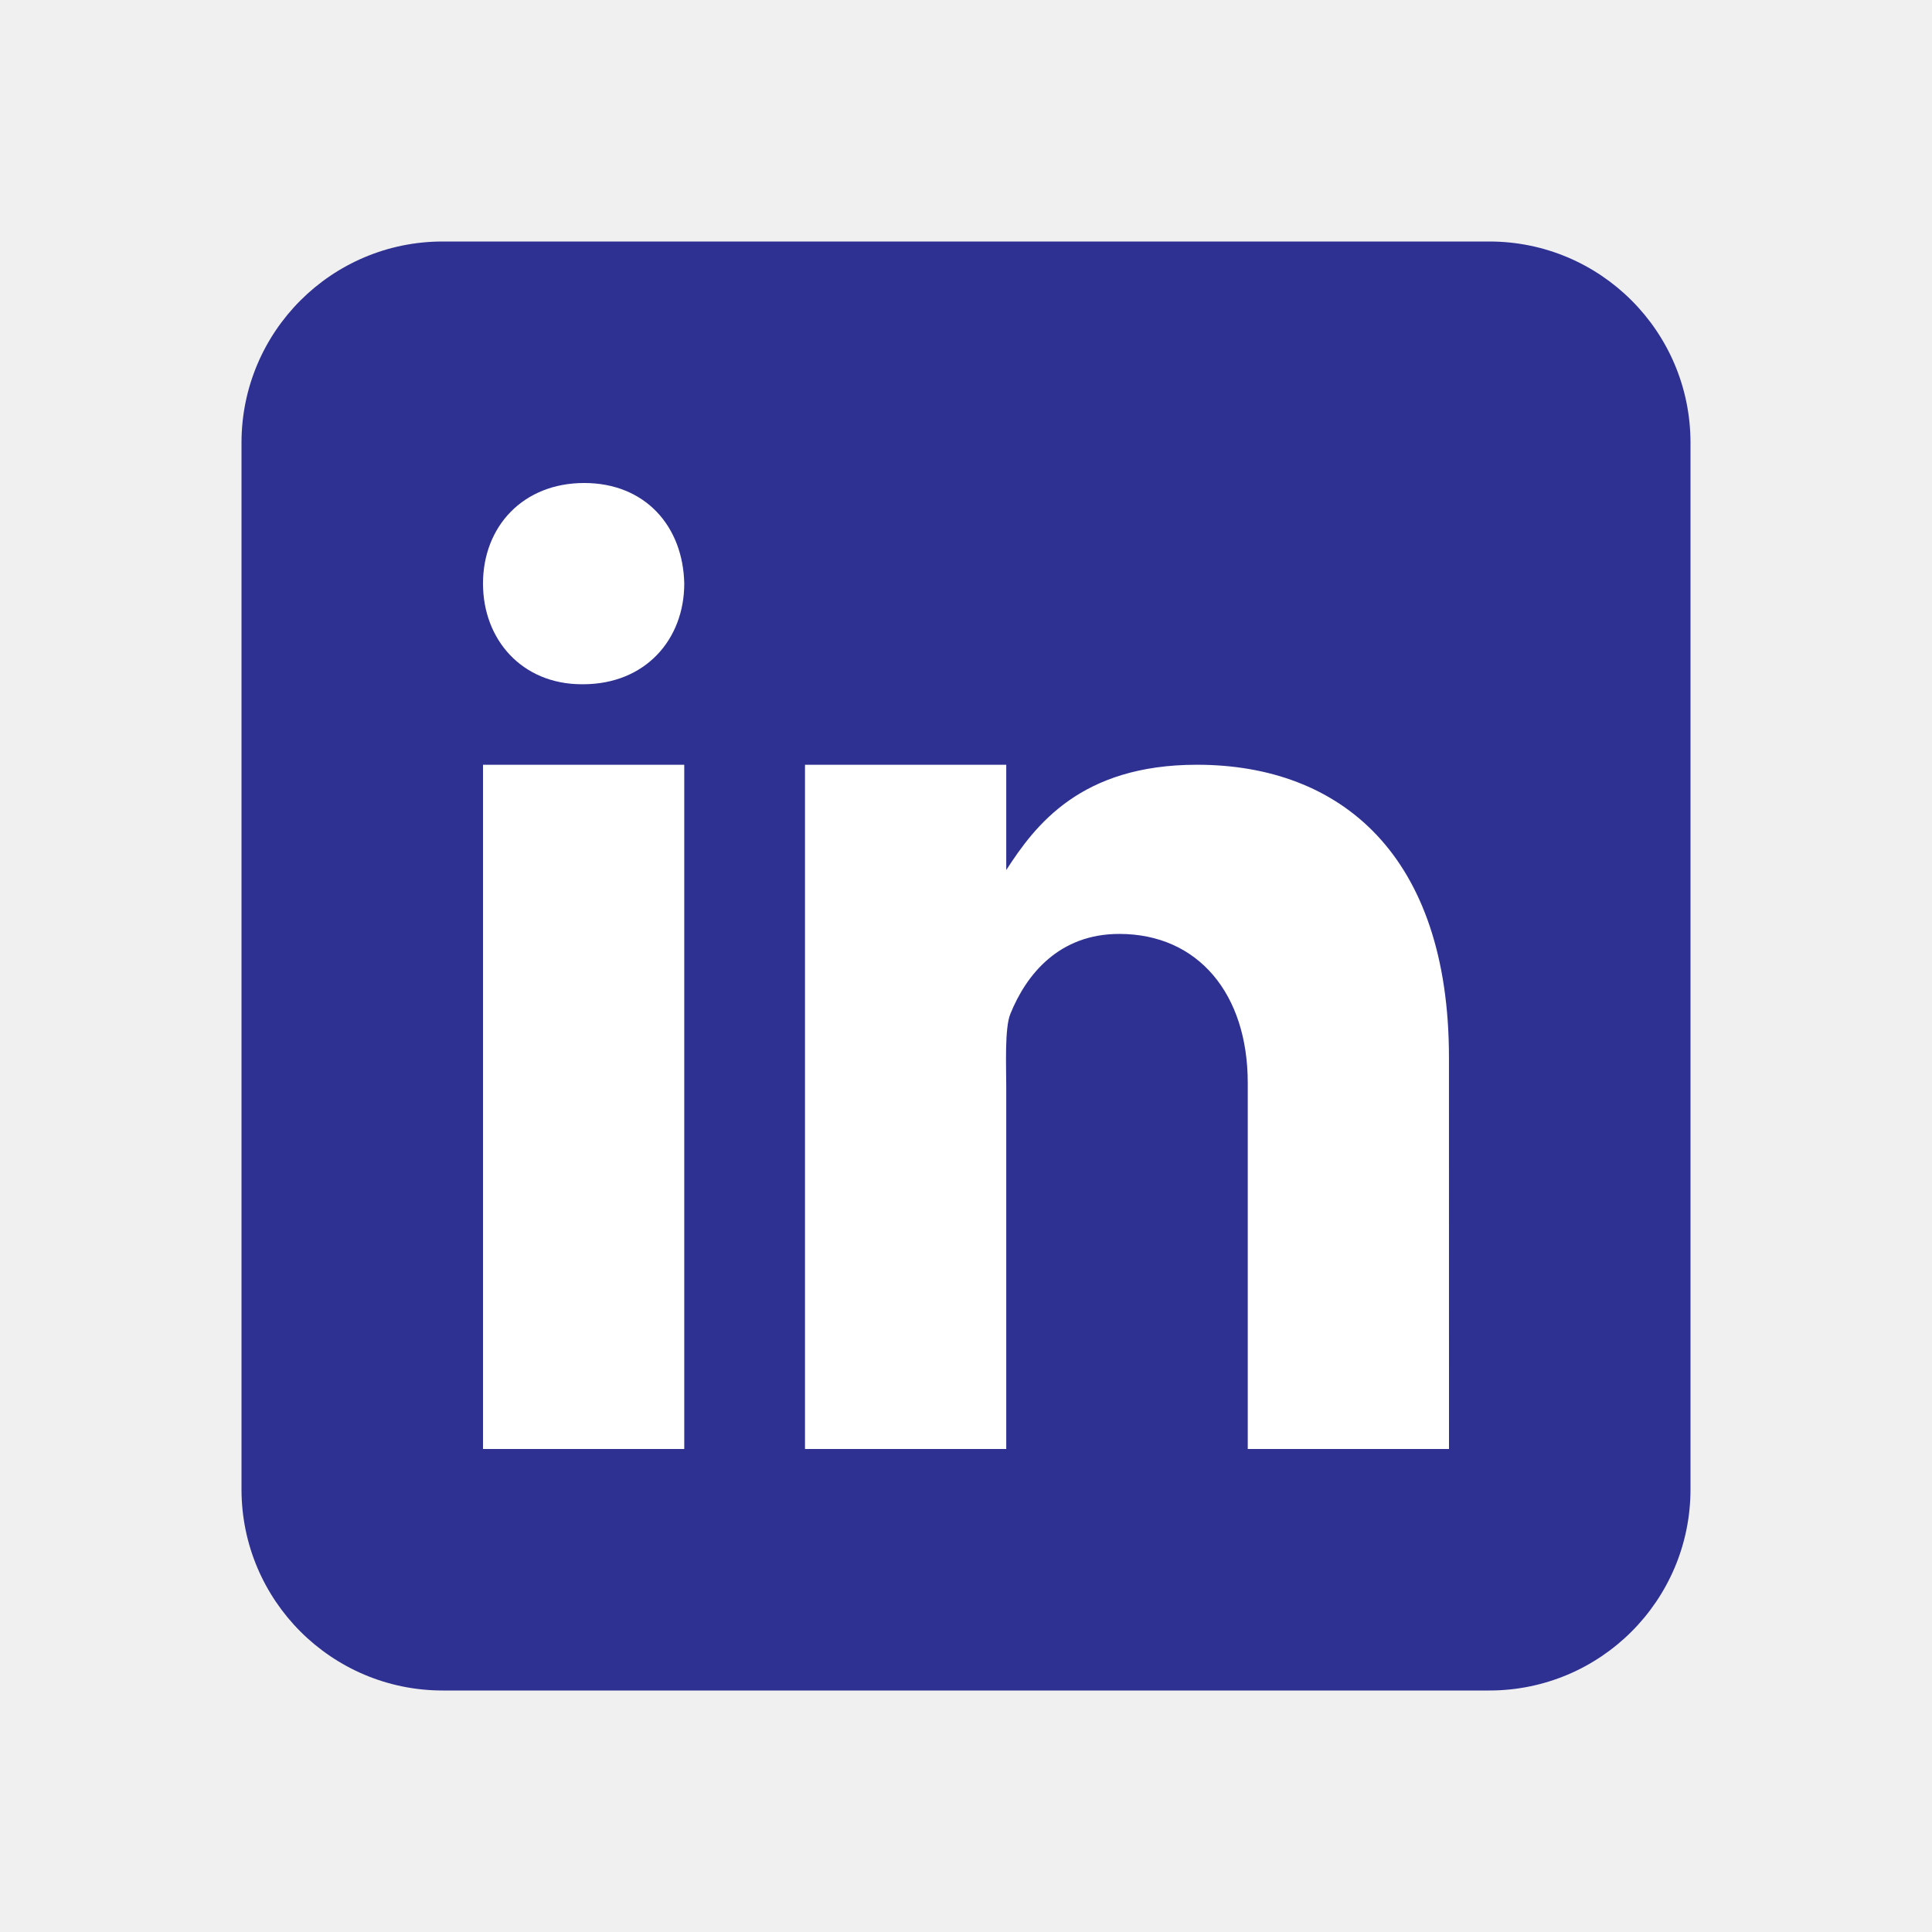
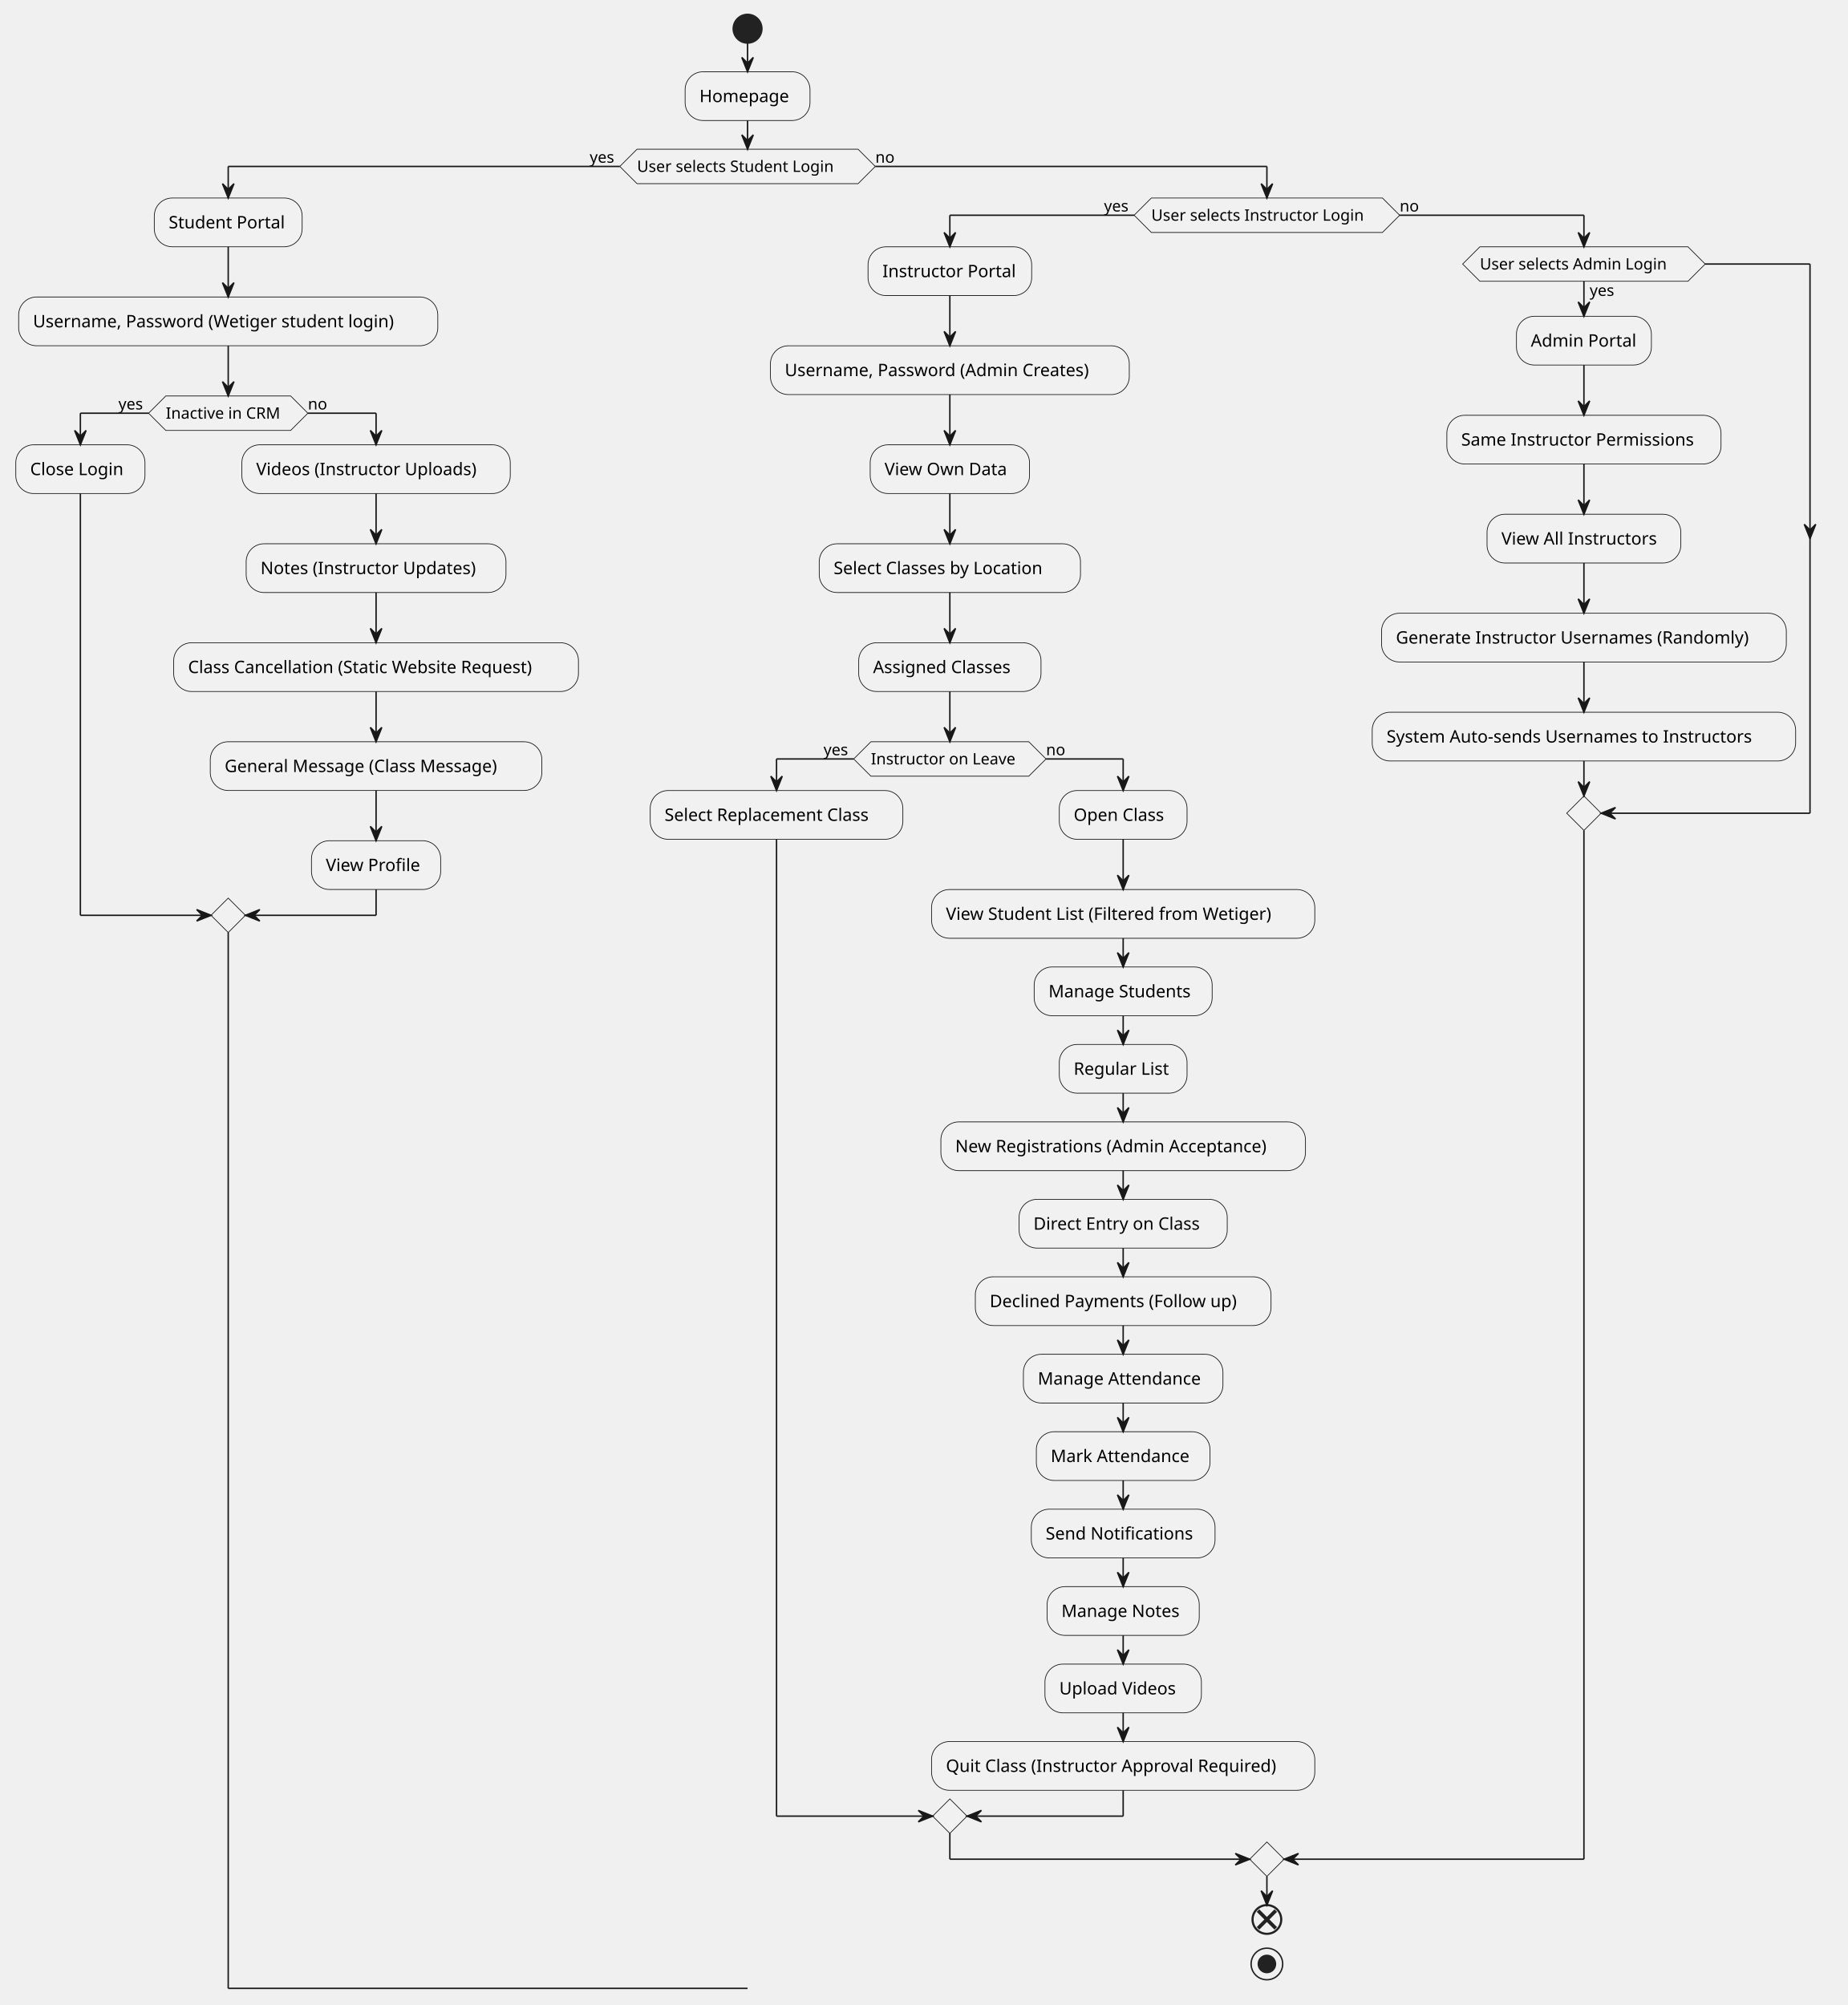
- <svg xmlns="http://www.w3.org/2000/svg" viewBox="0,0,256,256" width="96" height="96">
-   <g fill="none" fill-rule="nonzero" stroke="none" stroke-width="1" stroke-linecap="butt" stroke-linejoin="miter" stroke-miterlimit="10" stroke-dasharray="" stroke-dashoffset="0" font-family="none" font-weight="none" font-size="none" text-anchor="none" style="mix-blend-mode: normal">
-     <g transform="scale(5.33333,5.33333)">
-       <path d="M42,37c0,2.762 -2.238,5 -5,5h-26c-2.761,0 -5,-2.238 -5,-5v-26c0,-2.762 2.239,-5 5,-5h26c2.762,0 5,2.238 5,5z" fill="#2e3192" />
-       <path d="M12,19h5v17h-5zM14.485,17h-0.028c-1.492,0 -2.457,-1.112 -2.457,-2.501c0,-1.419 0.995,-2.499 2.514,-2.499c1.521,0 2.458,1.08 2.486,2.499c0,1.388 -0.965,2.501 -2.515,2.501zM36,36h-5v-9.099c0,-2.198 -1.225,-3.698 -3.192,-3.698c-1.501,0 -2.313,1.012 -2.707,1.99c-0.144,0.35 -0.101,1.318 -0.101,1.807v9h-5v-17h5v2.616c0.721,-1.116 1.85,-2.616 4.738,-2.616c3.578,0 6.261,2.25 6.261,7.274l0.001,9.726z" fill="#ffffff" />
-     </g>
+ <svg xmlns="http://www.w3.org/2000/svg" contentStyleType="text/css" height="1397" preserveAspectRatio="none" style="width:1287px;height:1397px;background:#FFFFFF;" version="1.1" viewBox="0 0 1287 1397" width="1287" zoomAndPan="magnify">
+   <defs />
+   <g>
+     <ellipse cx="520.812" cy="20" fill="#222222" rx="10" ry="10" style="stroke:#222222;stroke-width:1.0;" />
+     <rect fill="#F1F1F1" height="33.969" rx="12.5" ry="12.5" style="stroke:#181818;stroke-width:0.5;" width="87" x="477.312" y="50" />
+     <text fill="#000000" font-family="sans-serif" font-size="12" lengthAdjust="spacing" textLength="67" x="487.312" y="71.139">Homepage</text>
+     <polygon fill="#F1F1F1" points="443.812,103.969,597.812,103.969,609.812,115.969,597.812,127.969,443.812,127.969,431.812,115.969,443.812,103.969" style="stroke:#181818;stroke-width:0.5;" />
+     <text fill="#000000" font-family="sans-serif" font-size="11" lengthAdjust="spacing" textLength="154" x="443.812" y="119.777">User selects Student Login</text>
+     <text fill="#000000" font-family="sans-serif" font-size="11" lengthAdjust="spacing" textLength="21" x="410.812" y="113.374">yes</text>
+     <text fill="#000000" font-family="sans-serif" font-size="11" lengthAdjust="spacing" textLength="14" x="609.812" y="113.374">no</text>
+     <rect fill="#F1F1F1" height="33.969" rx="12.5" ry="12.5" style="stroke:#181818;stroke-width:0.5;" width="103" x="107.5" y="137.969" />
+     <text fill="#000000" font-family="sans-serif" font-size="12" lengthAdjust="spacing" textLength="83" x="117.5" y="159.107">Student Portal</text>
+     <rect fill="#F1F1F1" height="33.969" rx="12.5" ry="12.5" style="stroke:#181818;stroke-width:0.5;" width="292" x="13" y="206.938" />
+     <text fill="#000000" font-family="sans-serif" font-size="12" lengthAdjust="spacing" textLength="272" x="23" y="228.076">Username, Password (Wetiger student login)</text>
+     <polygon fill="#F1F1F1" points="115.5,275.906,202.5,275.906,214.5,287.906,202.5,299.906,115.5,299.906,103.5,287.906,115.5,275.906" style="stroke:#181818;stroke-width:0.5;" />
+     <text fill="#000000" font-family="sans-serif" font-size="11" lengthAdjust="spacing" textLength="87" x="115.5" y="291.714">Inactive in CRM</text>
+     <text fill="#000000" font-family="sans-serif" font-size="11" lengthAdjust="spacing" textLength="21" x="82.5" y="285.312">yes</text>
+     <text fill="#000000" font-family="sans-serif" font-size="11" lengthAdjust="spacing" textLength="14" x="214.5" y="285.312">no</text>
+     <rect fill="#F1F1F1" height="33.969" rx="12.5" ry="12.5" style="stroke:#181818;stroke-width:0.5;" width="90" x="11" y="309.906" />
+     <text fill="#000000" font-family="sans-serif" font-size="12" lengthAdjust="spacing" textLength="70" x="21" y="331.045">Close Login</text>
+     <rect fill="#F1F1F1" height="33.969" rx="12.5" ry="12.5" style="stroke:#181818;stroke-width:0.5;" width="187" x="168.5" y="309.906" />
+     <text fill="#000000" font-family="sans-serif" font-size="12" lengthAdjust="spacing" textLength="167" x="178.5" y="331.045">Videos (Instructor Uploads)</text>
+     <rect fill="#F1F1F1" height="33.969" rx="12.5" ry="12.5" style="stroke:#181818;stroke-width:0.5;" width="181" x="171.5" y="378.875" />
+     <text fill="#000000" font-family="sans-serif" font-size="12" lengthAdjust="spacing" textLength="161" x="181.5" y="400.014">Notes (Instructor Updates)</text>
+     <rect fill="#F1F1F1" height="33.969" rx="12.5" ry="12.5" style="stroke:#181818;stroke-width:0.5;" width="282" x="121" y="447.844" />
+     <text fill="#000000" font-family="sans-serif" font-size="12" lengthAdjust="spacing" textLength="262" x="131" y="468.982">Class Cancellation (Static Website Request)</text>
+     <rect fill="#F1F1F1" height="33.969" rx="12.5" ry="12.5" style="stroke:#181818;stroke-width:0.5;" width="231" x="146.5" y="516.812" />
+     <text fill="#000000" font-family="sans-serif" font-size="12" lengthAdjust="spacing" textLength="211" x="156.5" y="537.951">General Message (Class Message)</text>
+     <rect fill="#F1F1F1" height="33.969" rx="12.5" ry="12.5" style="stroke:#181818;stroke-width:0.5;" width="90" x="217" y="585.781" />
+     <text fill="#000000" font-family="sans-serif" font-size="12" lengthAdjust="spacing" textLength="70" x="227" y="606.92">View Profile</text>
+     <polygon fill="#F1F1F1" points="159,625.75,171,637.75,159,649.75,147,637.75,159,625.75" style="stroke:#181818;stroke-width:0.5;" />
+     <polygon fill="#F1F1F1" points="802.125,137.969,963.125,137.969,975.125,149.969,963.125,161.969,802.125,161.969,790.125,149.969,802.125,137.969" style="stroke:#181818;stroke-width:0.5;" />
+     <text fill="#000000" font-family="sans-serif" font-size="11" lengthAdjust="spacing" textLength="161" x="802.125" y="153.777">User selects Instructor Login</text>
+     <text fill="#000000" font-family="sans-serif" font-size="11" lengthAdjust="spacing" textLength="21" x="769.125" y="147.375">yes</text>
+     <text fill="#000000" font-family="sans-serif" font-size="11" lengthAdjust="spacing" textLength="14" x="975.125" y="147.375">no</text>
+     <rect fill="#F1F1F1" height="33.969" rx="12.5" ry="12.5" style="stroke:#181818;stroke-width:0.5;" width="114" x="604.75" y="171.969" />
+     <text fill="#000000" font-family="sans-serif" font-size="12" lengthAdjust="spacing" textLength="94" x="614.75" y="193.107">Instructor Portal</text>
+     <rect fill="#F1F1F1" height="33.969" rx="12.5" ry="12.5" style="stroke:#181818;stroke-width:0.5;" width="250" x="536.75" y="240.938" />
+     <text fill="#000000" font-family="sans-serif" font-size="12" lengthAdjust="spacing" textLength="230" x="546.75" y="262.076">Username, Password (Admin Creates)</text>
+     <rect fill="#F1F1F1" height="33.969" rx="12.5" ry="12.5" style="stroke:#181818;stroke-width:0.5;" width="111" x="606.25" y="309.906" />
+     <text fill="#000000" font-family="sans-serif" font-size="12" lengthAdjust="spacing" textLength="91" x="616.25" y="331.045">View Own Data</text>
+     <rect fill="#F1F1F1" height="33.969" rx="12.5" ry="12.5" style="stroke:#181818;stroke-width:0.5;" width="182" x="570.75" y="378.875" />
+     <text fill="#000000" font-family="sans-serif" font-size="12" lengthAdjust="spacing" textLength="162" x="580.75" y="400.014">Select Classes by Location</text>
+     <rect fill="#F1F1F1" height="33.969" rx="12.5" ry="12.5" style="stroke:#181818;stroke-width:0.5;" width="127" x="598.25" y="447.844" />
+     <text fill="#000000" font-family="sans-serif" font-size="12" lengthAdjust="spacing" textLength="107" x="608.25" y="468.982">Assigned Classes</text>
+     <polygon fill="#F1F1F1" points="606.75,516.812,716.75,516.812,728.75,528.812,716.75,540.812,606.75,540.812,594.75,528.812,606.75,516.812" style="stroke:#181818;stroke-width:0.5;" />
+     <text fill="#000000" font-family="sans-serif" font-size="11" lengthAdjust="spacing" textLength="110" x="606.75" y="532.621">Instructor on Leave</text>
+     <text fill="#000000" font-family="sans-serif" font-size="11" lengthAdjust="spacing" textLength="21" x="573.75" y="526.218">yes</text>
+     <text fill="#000000" font-family="sans-serif" font-size="11" lengthAdjust="spacing" textLength="14" x="728.75" y="526.218">no</text>
+     <rect fill="#F1F1F1" height="33.969" rx="12.5" ry="12.5" style="stroke:#181818;stroke-width:0.5;" width="176" x="453" y="550.812" />
+     <text fill="#000000" font-family="sans-serif" font-size="12" lengthAdjust="spacing" textLength="156" x="463" y="571.951">Select Replacement Class</text>
+     <rect fill="#F1F1F1" height="33.969" rx="12.5" ry="12.5" style="stroke:#181818;stroke-width:0.5;" width="89" x="738" y="550.812" />
+     <text fill="#000000" font-family="sans-serif" font-size="12" lengthAdjust="spacing" textLength="69" x="748" y="571.951">Open Class</text>
+     <rect fill="#F1F1F1" height="33.969" rx="12.5" ry="12.5" style="stroke:#181818;stroke-width:0.5;" width="267" x="649" y="619.781" />
+     <text fill="#000000" font-family="sans-serif" font-size="12" lengthAdjust="spacing" textLength="247" x="659" y="640.92">View Student List (Filtered from Wetiger)</text>
+     <rect fill="#F1F1F1" height="33.969" rx="12.5" ry="12.5" style="stroke:#181818;stroke-width:0.5;" width="124" x="720.5" y="673.75" />
+     <text fill="#000000" font-family="sans-serif" font-size="12" lengthAdjust="spacing" textLength="104" x="730.5" y="694.889">Manage Students</text>
+     <rect fill="#F1F1F1" height="33.969" rx="12.5" ry="12.5" style="stroke:#181818;stroke-width:0.5;" width="89" x="738" y="727.719" />
+     <text fill="#000000" font-family="sans-serif" font-size="12" lengthAdjust="spacing" textLength="69" x="748" y="748.857">Regular List</text>
+     <rect fill="#F1F1F1" height="33.969" rx="12.5" ry="12.5" style="stroke:#181818;stroke-width:0.5;" width="254" x="655.5" y="781.688" />
+     <text fill="#000000" font-family="sans-serif" font-size="12" lengthAdjust="spacing" textLength="234" x="665.5" y="802.826">New Registrations (Admin Acceptance)</text>
+     <rect fill="#F1F1F1" height="33.969" rx="12.5" ry="12.5" style="stroke:#181818;stroke-width:0.5;" width="145" x="710" y="835.656" />
+     <text fill="#000000" font-family="sans-serif" font-size="12" lengthAdjust="spacing" textLength="125" x="720" y="856.795">Direct Entry on Class</text>
+     <rect fill="#F1F1F1" height="33.969" rx="12.5" ry="12.5" style="stroke:#181818;stroke-width:0.5;" width="206" x="679.5" y="889.625" />
+     <text fill="#000000" font-family="sans-serif" font-size="12" lengthAdjust="spacing" textLength="186" x="689.5" y="910.764">Declined Payments (Follow up)</text>
+     <rect fill="#F1F1F1" height="33.969" rx="12.5" ry="12.5" style="stroke:#181818;stroke-width:0.5;" width="139" x="713" y="943.594" />
+     <text fill="#000000" font-family="sans-serif" font-size="12" lengthAdjust="spacing" textLength="119" x="723" y="964.732">Manage Attendance</text>
+     <rect fill="#F1F1F1" height="33.969" rx="12.5" ry="12.5" style="stroke:#181818;stroke-width:0.5;" width="121" x="722" y="997.562" />
+     <text fill="#000000" font-family="sans-serif" font-size="12" lengthAdjust="spacing" textLength="101" x="732" y="1018.701">Mark Attendance</text>
+     <rect fill="#F1F1F1" height="33.969" rx="12.5" ry="12.5" style="stroke:#181818;stroke-width:0.5;" width="128" x="718.5" y="1051.531" />
+     <text fill="#000000" font-family="sans-serif" font-size="12" lengthAdjust="spacing" textLength="108" x="728.5" y="1072.67">Send Notifications</text>
+     <rect fill="#F1F1F1" height="33.969" rx="12.5" ry="12.5" style="stroke:#181818;stroke-width:0.5;" width="106" x="729.5" y="1105.5" />
+     <text fill="#000000" font-family="sans-serif" font-size="12" lengthAdjust="spacing" textLength="86" x="739.5" y="1126.639">Manage Notes</text>
+     <rect fill="#F1F1F1" height="33.969" rx="12.5" ry="12.5" style="stroke:#181818;stroke-width:0.5;" width="109" x="728" y="1159.469" />
+     <text fill="#000000" font-family="sans-serif" font-size="12" lengthAdjust="spacing" textLength="89" x="738" y="1180.607">Upload Videos</text>
+     <rect fill="#F1F1F1" height="33.969" rx="12.5" ry="12.5" style="stroke:#181818;stroke-width:0.5;" width="267" x="649" y="1213.438" />
+     <text fill="#000000" font-family="sans-serif" font-size="12" lengthAdjust="spacing" textLength="247" x="659" y="1234.576">Quit Class (Instructor Approval Required)</text>
+     <polygon fill="#F1F1F1" points="661.75,1253.406,673.75,1265.406,661.75,1277.406,649.75,1265.406,661.75,1253.406" style="stroke:#181818;stroke-width:0.5;" />
+     <rect fill="#F1F1F1" height="33.969" rx="12.5" ry="12.5" style="stroke:#181818;stroke-width:0.5;" width="94" x="1056.5" y="220.371" />
+     <text fill="#000000" font-family="sans-serif" font-size="12" lengthAdjust="spacing" textLength="74" x="1066.5" y="241.51">Admin Portal</text>
+     <rect fill="#F1F1F1" height="33.969" rx="12.5" ry="12.5" style="stroke:#181818;stroke-width:0.5;" width="191" x="1008" y="289.34" />
+     <text fill="#000000" font-family="sans-serif" font-size="12" lengthAdjust="spacing" textLength="171" x="1018" y="310.478">Same Instructor Permissions</text>
+     <rect fill="#F1F1F1" height="33.969" rx="12.5" ry="12.5" style="stroke:#181818;stroke-width:0.5;" width="135" x="1036" y="358.309" />
+     <text fill="#000000" font-family="sans-serif" font-size="12" lengthAdjust="spacing" textLength="115" x="1046" y="379.447">View All Instructors</text>
+     <rect fill="#F1F1F1" height="33.969" rx="12.5" ry="12.5" style="stroke:#181818;stroke-width:0.5;" width="282" x="962.5" y="427.277" />
+     <text fill="#000000" font-family="sans-serif" font-size="12" lengthAdjust="spacing" textLength="262" x="972.5" y="448.416">Generate Instructor Usernames (Randomly)</text>
+     <rect fill="#F1F1F1" height="33.969" rx="12.5" ry="12.5" style="stroke:#181818;stroke-width:0.5;" width="295" x="956" y="496.246" />
+     <text fill="#000000" font-family="sans-serif" font-size="12" lengthAdjust="spacing" textLength="275" x="966" y="517.385">System Auto-sends Usernames to Instructors</text>
+     <polygon fill="#F1F1F1" points="1031,171.969,1176,171.969,1188,183.969,1176,195.969,1031,195.969,1019,183.969,1031,171.969" style="stroke:#181818;stroke-width:0.5;" />
+     <text fill="#000000" font-family="sans-serif" font-size="11" lengthAdjust="spacing" textLength="21" x="1107.5" y="206.179">yes</text>
+     <text fill="#000000" font-family="sans-serif" font-size="11" lengthAdjust="spacing" textLength="145" x="1031" y="187.777">User selects Admin Login</text>
+     <polygon fill="#F1F1F1" points="1103.5,554.617,1115.5,566.617,1103.5,578.617,1091.5,566.617,1103.5,554.617" style="stroke:#181818;stroke-width:0.5;" />
+     <polygon fill="#F1F1F1" points="882.625,1283.406,894.625,1295.406,882.625,1307.406,870.625,1295.406,882.625,1283.406" style="stroke:#181818;stroke-width:0.5;" />
+     <ellipse cx="882.625" cy="1337.406" fill="none" rx="10" ry="10" style="stroke:#222222;stroke-width:1.5;" />
+     <line style="stroke:#222222;stroke-width:2.5;" x1="876.438" x2="888.812" y1="1331.219" y2="1343.593" />
+     <line style="stroke:#222222;stroke-width:2.5;" x1="888.812" x2="876.438" y1="1331.219" y2="1343.593" />
+     <ellipse cx="882.625" cy="1368.406" fill="none" rx="11" ry="11" style="stroke:#222222;stroke-width:1.0;" />
+     <ellipse cx="882.625" cy="1368.406" fill="#222222" rx="6" ry="6" style="stroke:#222222;stroke-width:1.0;" />
+     <line style="stroke:#181818;stroke-width:1.0;" x1="520.812" x2="520.812" y1="30" y2="50" />
+     <polygon fill="#181818" points="516.812,40,520.812,50,524.812,40,520.812,44" style="stroke:#181818;stroke-width:1.0;" />
+     <line style="stroke:#181818;stroke-width:1.0;" x1="159" x2="159" y1="171.938" y2="206.938" />
+     <polygon fill="#181818" points="155,196.938,159,206.938,163,196.938,159,200.938" style="stroke:#181818;stroke-width:1.0;" />
+     <line style="stroke:#181818;stroke-width:1.0;" x1="262" x2="262" y1="343.875" y2="378.875" />
+     <polygon fill="#181818" points="258,368.875,262,378.875,266,368.875,262,372.875" style="stroke:#181818;stroke-width:1.0;" />
+     <line style="stroke:#181818;stroke-width:1.0;" x1="262" x2="262" y1="412.844" y2="447.844" />
+     <polygon fill="#181818" points="258,437.844,262,447.844,266,437.844,262,441.844" style="stroke:#181818;stroke-width:1.0;" />
+     <line style="stroke:#181818;stroke-width:1.0;" x1="262" x2="262" y1="481.812" y2="516.812" />
+     <polygon fill="#181818" points="258,506.812,262,516.812,266,506.812,262,510.812" style="stroke:#181818;stroke-width:1.0;" />
+     <line style="stroke:#181818;stroke-width:1.0;" x1="262" x2="262" y1="550.781" y2="585.781" />
+     <polygon fill="#181818" points="258,575.781,262,585.781,266,575.781,262,579.781" style="stroke:#181818;stroke-width:1.0;" />
+     <line style="stroke:#181818;stroke-width:1.0;" x1="103.5" x2="56" y1="287.906" y2="287.906" />
+     <line style="stroke:#181818;stroke-width:1.0;" x1="56" x2="56" y1="287.906" y2="309.906" />
+     <polygon fill="#181818" points="52,299.906,56,309.906,60,299.906,56,303.906" style="stroke:#181818;stroke-width:1.0;" />
+     <line style="stroke:#181818;stroke-width:1.0;" x1="214.5" x2="262" y1="287.906" y2="287.906" />
+     <line style="stroke:#181818;stroke-width:1.0;" x1="262" x2="262" y1="287.906" y2="309.906" />
+     <polygon fill="#181818" points="258,299.906,262,309.906,266,299.906,262,303.906" style="stroke:#181818;stroke-width:1.0;" />
+     <line style="stroke:#181818;stroke-width:1.0;" x1="56" x2="56" y1="343.875" y2="637.75" />
+     <line style="stroke:#181818;stroke-width:1.0;" x1="56" x2="147" y1="637.75" y2="637.75" />
+     <polygon fill="#181818" points="137,633.75,147,637.75,137,641.75,141,637.75" style="stroke:#181818;stroke-width:1.0;" />
+     <line style="stroke:#181818;stroke-width:1.0;" x1="262" x2="262" y1="619.75" y2="637.75" />
+     <line style="stroke:#181818;stroke-width:1.0;" x1="262" x2="171" y1="637.75" y2="637.75" />
+     <polygon fill="#181818" points="181,633.75,171,637.75,181,641.75,177,637.75" style="stroke:#181818;stroke-width:1.0;" />
+     <line style="stroke:#181818;stroke-width:1.0;" x1="159" x2="159" y1="240.906" y2="275.906" />
+     <polygon fill="#181818" points="155,265.906,159,275.906,163,265.906,159,269.906" style="stroke:#181818;stroke-width:1.0;" />
+     <line style="stroke:#181818;stroke-width:1.0;" x1="661.75" x2="661.75" y1="205.938" y2="240.938" />
+     <polygon fill="#181818" points="657.75,230.938,661.75,240.938,665.75,230.938,661.75,234.938" style="stroke:#181818;stroke-width:1.0;" />
+     <line style="stroke:#181818;stroke-width:1.0;" x1="661.75" x2="661.75" y1="274.906" y2="309.906" />
+     <polygon fill="#181818" points="657.75,299.906,661.75,309.906,665.75,299.906,661.75,303.906" style="stroke:#181818;stroke-width:1.0;" />
+     <line style="stroke:#181818;stroke-width:1.0;" x1="661.75" x2="661.75" y1="343.875" y2="378.875" />
+     <polygon fill="#181818" points="657.75,368.875,661.75,378.875,665.75,368.875,661.75,372.875" style="stroke:#181818;stroke-width:1.0;" />
+     <line style="stroke:#181818;stroke-width:1.0;" x1="661.75" x2="661.75" y1="412.844" y2="447.844" />
+     <polygon fill="#181818" points="657.75,437.844,661.75,447.844,665.75,437.844,661.75,441.844" style="stroke:#181818;stroke-width:1.0;" />
+     <line style="stroke:#181818;stroke-width:1.0;" x1="782.5" x2="782.5" y1="584.781" y2="619.781" />
+     <polygon fill="#181818" points="778.5,609.781,782.5,619.781,786.5,609.781,782.5,613.781" style="stroke:#181818;stroke-width:1.0;" />
+     <line style="stroke:#181818;stroke-width:1.0;" x1="782.5" x2="782.5" y1="653.75" y2="673.75" />
+     <polygon fill="#181818" points="778.5,663.75,782.5,673.75,786.5,663.75,782.5,667.75" style="stroke:#181818;stroke-width:1.0;" />
+     <line style="stroke:#181818;stroke-width:1.0;" x1="782.5" x2="782.5" y1="707.719" y2="727.719" />
+     <polygon fill="#181818" points="778.5,717.719,782.5,727.719,786.5,717.719,782.5,721.719" style="stroke:#181818;stroke-width:1.0;" />
+     <line style="stroke:#181818;stroke-width:1.0;" x1="782.5" x2="782.5" y1="761.688" y2="781.688" />
+     <polygon fill="#181818" points="778.5,771.688,782.5,781.688,786.5,771.688,782.5,775.688" style="stroke:#181818;stroke-width:1.0;" />
+     <line style="stroke:#181818;stroke-width:1.0;" x1="782.5" x2="782.5" y1="815.656" y2="835.656" />
+     <polygon fill="#181818" points="778.5,825.656,782.5,835.656,786.5,825.656,782.5,829.656" style="stroke:#181818;stroke-width:1.0;" />
+     <line style="stroke:#181818;stroke-width:1.0;" x1="782.5" x2="782.5" y1="869.625" y2="889.625" />
+     <polygon fill="#181818" points="778.5,879.625,782.5,889.625,786.5,879.625,782.5,883.625" style="stroke:#181818;stroke-width:1.0;" />
+     <line style="stroke:#181818;stroke-width:1.0;" x1="782.5" x2="782.5" y1="923.594" y2="943.594" />
+     <polygon fill="#181818" points="778.5,933.594,782.5,943.594,786.5,933.594,782.5,937.594" style="stroke:#181818;stroke-width:1.0;" />
+     <line style="stroke:#181818;stroke-width:1.0;" x1="782.5" x2="782.5" y1="977.562" y2="997.562" />
+     <polygon fill="#181818" points="778.5,987.562,782.5,997.562,786.5,987.562,782.5,991.562" style="stroke:#181818;stroke-width:1.0;" />
+     <line style="stroke:#181818;stroke-width:1.0;" x1="782.5" x2="782.5" y1="1031.531" y2="1051.531" />
+     <polygon fill="#181818" points="778.5,1041.531,782.5,1051.531,786.5,1041.531,782.5,1045.531" style="stroke:#181818;stroke-width:1.0;" />
+     <line style="stroke:#181818;stroke-width:1.0;" x1="782.5" x2="782.5" y1="1085.5" y2="1105.5" />
+     <polygon fill="#181818" points="778.5,1095.5,782.5,1105.5,786.5,1095.5,782.5,1099.5" style="stroke:#181818;stroke-width:1.0;" />
+     <line style="stroke:#181818;stroke-width:1.0;" x1="782.5" x2="782.5" y1="1139.469" y2="1159.469" />
+     <polygon fill="#181818" points="778.5,1149.469,782.5,1159.469,786.5,1149.469,782.5,1153.469" style="stroke:#181818;stroke-width:1.0;" />
+     <line style="stroke:#181818;stroke-width:1.0;" x1="782.5" x2="782.5" y1="1193.438" y2="1213.438" />
+     <polygon fill="#181818" points="778.5,1203.438,782.5,1213.438,786.5,1203.438,782.5,1207.438" style="stroke:#181818;stroke-width:1.0;" />
+     <line style="stroke:#181818;stroke-width:1.0;" x1="594.75" x2="541" y1="528.812" y2="528.812" />
+     <line style="stroke:#181818;stroke-width:1.0;" x1="541" x2="541" y1="528.812" y2="550.812" />
+     <polygon fill="#181818" points="537,540.812,541,550.812,545,540.812,541,544.812" style="stroke:#181818;stroke-width:1.0;" />
+     <line style="stroke:#181818;stroke-width:1.0;" x1="728.75" x2="782.5" y1="528.812" y2="528.812" />
+     <line style="stroke:#181818;stroke-width:1.0;" x1="782.5" x2="782.5" y1="528.812" y2="550.812" />
+     <polygon fill="#181818" points="778.5,540.812,782.5,550.812,786.5,540.812,782.5,544.812" style="stroke:#181818;stroke-width:1.0;" />
+     <line style="stroke:#181818;stroke-width:1.0;" x1="541" x2="541" y1="584.781" y2="1265.406" />
+     <line style="stroke:#181818;stroke-width:1.0;" x1="541" x2="649.75" y1="1265.406" y2="1265.406" />
+     <polygon fill="#181818" points="639.75,1261.406,649.75,1265.406,639.75,1269.406,643.75,1265.406" style="stroke:#181818;stroke-width:1.0;" />
+     <line style="stroke:#181818;stroke-width:1.0;" x1="782.5" x2="782.5" y1="1247.406" y2="1265.406" />
+     <line style="stroke:#181818;stroke-width:1.0;" x1="782.5" x2="673.75" y1="1265.406" y2="1265.406" />
+     <polygon fill="#181818" points="683.75,1261.406,673.75,1265.406,683.75,1269.406,679.75,1265.406" style="stroke:#181818;stroke-width:1.0;" />
+     <line style="stroke:#181818;stroke-width:1.0;" x1="661.75" x2="661.75" y1="481.812" y2="516.812" />
+     <polygon fill="#181818" points="657.75,506.812,661.75,516.812,665.75,506.812,661.75,510.812" style="stroke:#181818;stroke-width:1.0;" />
+     <line style="stroke:#181818;stroke-width:1.0;" x1="1103.5" x2="1103.5" y1="254.34" y2="289.34" />
+     <polygon fill="#181818" points="1099.5,279.34,1103.5,289.34,1107.5,279.34,1103.5,283.34" style="stroke:#181818;stroke-width:1.0;" />
+     <line style="stroke:#181818;stroke-width:1.0;" x1="1103.5" x2="1103.5" y1="323.309" y2="358.309" />
+     <polygon fill="#181818" points="1099.5,348.309,1103.5,358.309,1107.5,348.309,1103.5,352.309" style="stroke:#181818;stroke-width:1.0;" />
+     <line style="stroke:#181818;stroke-width:1.0;" x1="1103.5" x2="1103.5" y1="392.277" y2="427.277" />
+     <polygon fill="#181818" points="1099.5,417.277,1103.5,427.277,1107.5,417.277,1103.5,421.277" style="stroke:#181818;stroke-width:1.0;" />
+     <line style="stroke:#181818;stroke-width:1.0;" x1="1103.5" x2="1103.5" y1="461.246" y2="496.246" />
+     <polygon fill="#181818" points="1099.5,486.246,1103.5,496.246,1107.5,486.246,1103.5,490.246" style="stroke:#181818;stroke-width:1.0;" />
+     <line style="stroke:#181818;stroke-width:1.0;" x1="1103.5" x2="1103.5" y1="195.969" y2="220.371" />
+     <polygon fill="#181818" points="1099.5,210.371,1103.5,220.371,1107.5,210.371,1103.5,214.371" style="stroke:#181818;stroke-width:1.0;" />
+     <line style="stroke:#181818;stroke-width:1.0;" x1="1188" x2="1261" y1="183.969" y2="183.969" />
+     <polygon fill="#181818" points="1257,365.293,1261,375.293,1265,365.293,1261,369.293" style="stroke:#181818;stroke-width:1.0;" />
+     <line style="stroke:#181818;stroke-width:1.0;" x1="1261" x2="1261" y1="183.969" y2="566.617" />
+     <line style="stroke:#181818;stroke-width:1.0;" x1="1261" x2="1115.5" y1="566.617" y2="566.617" />
+     <polygon fill="#181818" points="1125.5,562.617,1115.5,566.617,1125.5,570.617,1121.5,566.617" style="stroke:#181818;stroke-width:1.0;" />
+     <line style="stroke:#181818;stroke-width:1.0;" x1="1103.5" x2="1103.5" y1="530.215" y2="554.617" />
+     <polygon fill="#181818" points="1099.5,544.617,1103.5,554.617,1107.5,544.617,1103.5,548.617" style="stroke:#181818;stroke-width:1.0;" />
+     <line style="stroke:#181818;stroke-width:1.0;" x1="790.125" x2="661.75" y1="149.969" y2="149.969" />
+     <line style="stroke:#181818;stroke-width:1.0;" x1="661.75" x2="661.75" y1="149.969" y2="171.969" />
+     <polygon fill="#181818" points="657.75,161.969,661.75,171.969,665.75,161.969,661.75,165.969" style="stroke:#181818;stroke-width:1.0;" />
+     <line style="stroke:#181818;stroke-width:1.0;" x1="975.125" x2="1103.5" y1="149.969" y2="149.969" />
+     <line style="stroke:#181818;stroke-width:1.0;" x1="1103.5" x2="1103.5" y1="149.969" y2="171.969" />
+     <polygon fill="#181818" points="1099.5,161.969,1103.5,171.969,1107.5,161.969,1103.5,165.969" style="stroke:#181818;stroke-width:1.0;" />
+     <line style="stroke:#181818;stroke-width:1.0;" x1="661.75" x2="661.75" y1="1277.406" y2="1295.406" />
+     <line style="stroke:#181818;stroke-width:1.0;" x1="661.75" x2="870.625" y1="1295.406" y2="1295.406" />
+     <polygon fill="#181818" points="860.625,1291.406,870.625,1295.406,860.625,1299.406,864.625,1295.406" style="stroke:#181818;stroke-width:1.0;" />
+     <line style="stroke:#181818;stroke-width:1.0;" x1="1103.5" x2="1103.5" y1="578.617" y2="1295.406" />
+     <line style="stroke:#181818;stroke-width:1.0;" x1="1103.5" x2="894.625" y1="1295.406" y2="1295.406" />
+     <polygon fill="#181818" points="904.625,1291.406,894.625,1295.406,904.625,1299.406,900.625,1295.406" style="stroke:#181818;stroke-width:1.0;" />
+     <line style="stroke:#181818;stroke-width:1.0;" x1="882.625" x2="882.625" y1="1307.406" y2="1327.406" />
+     <polygon fill="#181818" points="878.625,1317.406,882.625,1327.406,886.625,1317.406,882.625,1321.406" style="stroke:#181818;stroke-width:1.0;" />
+     <line style="stroke:#181818;stroke-width:1.0;" x1="431.812" x2="159" y1="115.969" y2="115.969" />
+     <line style="stroke:#181818;stroke-width:1.0;" x1="159" x2="159" y1="115.969" y2="137.969" />
+     <polygon fill="#181818" points="155,127.969,159,137.969,163,127.969,159,131.969" style="stroke:#181818;stroke-width:1.0;" />
+     <line style="stroke:#181818;stroke-width:1.0;" x1="609.812" x2="882.625" y1="115.969" y2="115.969" />
+     <line style="stroke:#181818;stroke-width:1.0;" x1="882.625" x2="882.625" y1="115.969" y2="137.969" />
+     <polygon fill="#181818" points="878.625,127.969,882.625,137.969,886.625,127.969,882.625,131.969" style="stroke:#181818;stroke-width:1.0;" />
+     <line style="stroke:#181818;stroke-width:1.0;" x1="159" x2="159" y1="649.75" y2="1385.406" />
+     <line style="stroke:#181818;stroke-width:1.0;" x1="159" x2="520.812" y1="1385.406" y2="1385.406" />
+     <line style="stroke:#181818;stroke-width:1.0;" x1="520.812" x2="520.812" y1="83.969" y2="103.969" />
+     <polygon fill="#181818" points="516.812,93.969,520.812,103.969,524.812,93.969,520.812,97.969" style="stroke:#181818;stroke-width:1.0;" />
  </g>
</svg>
